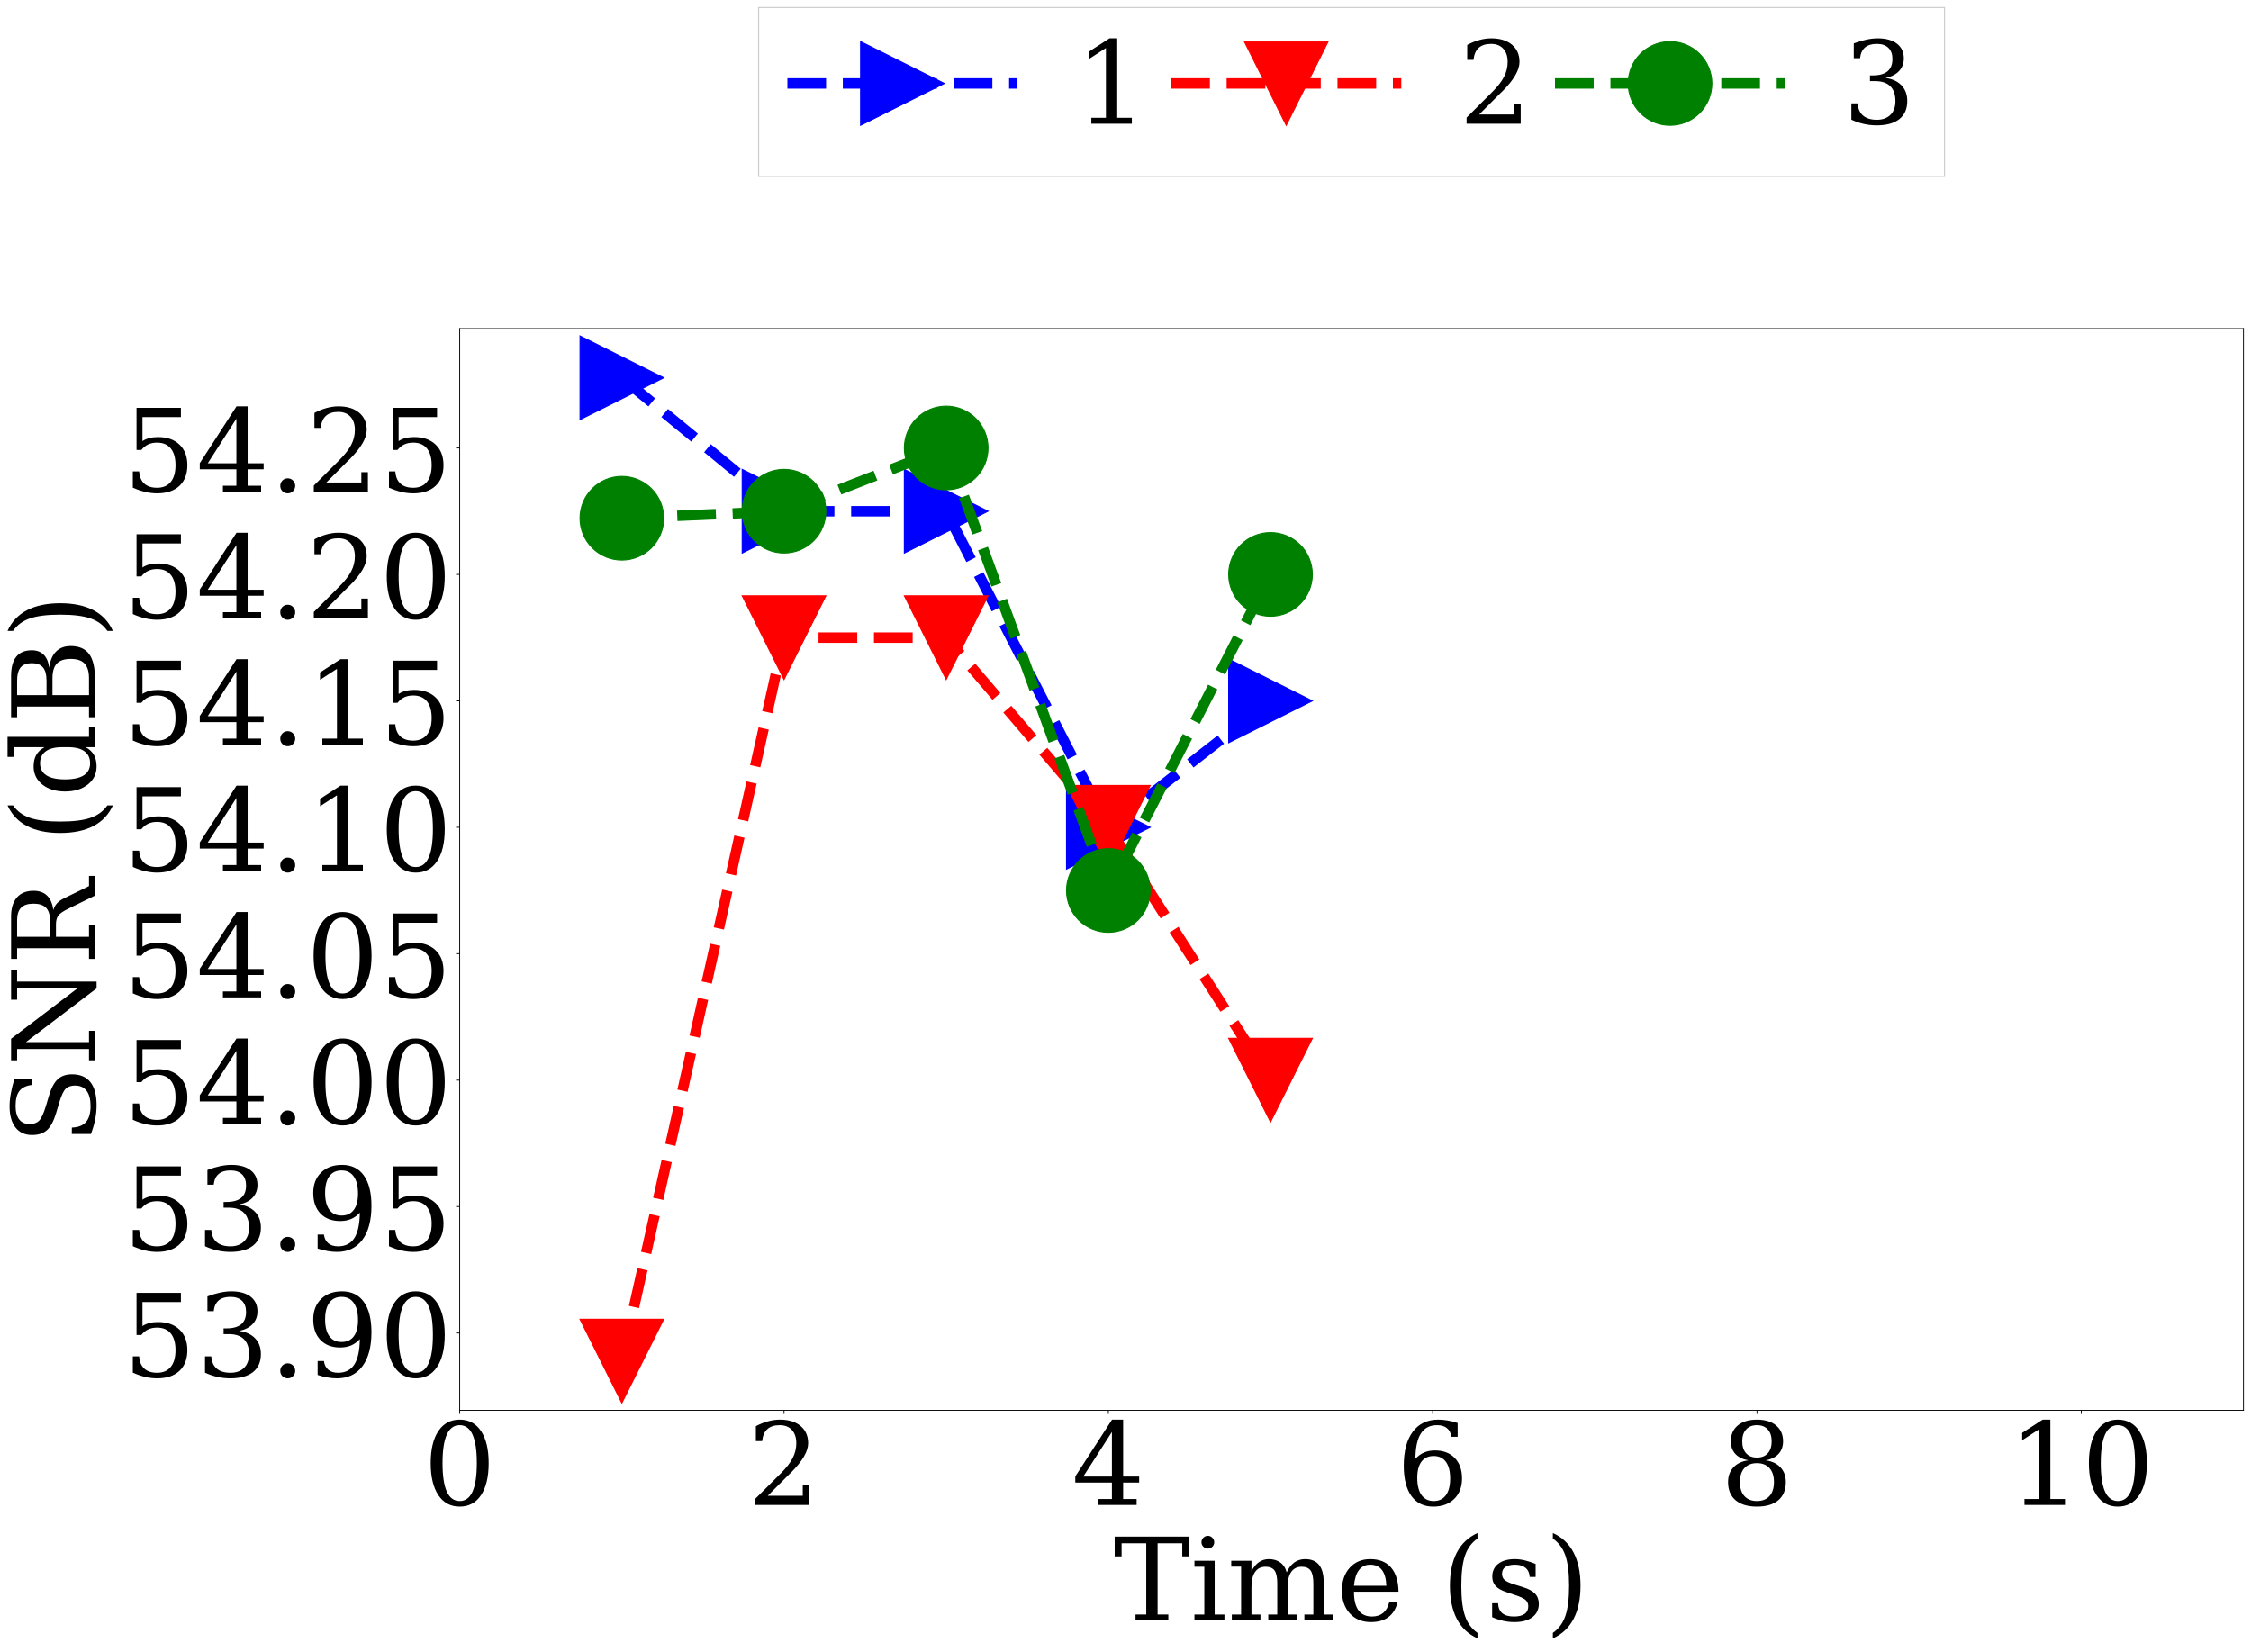
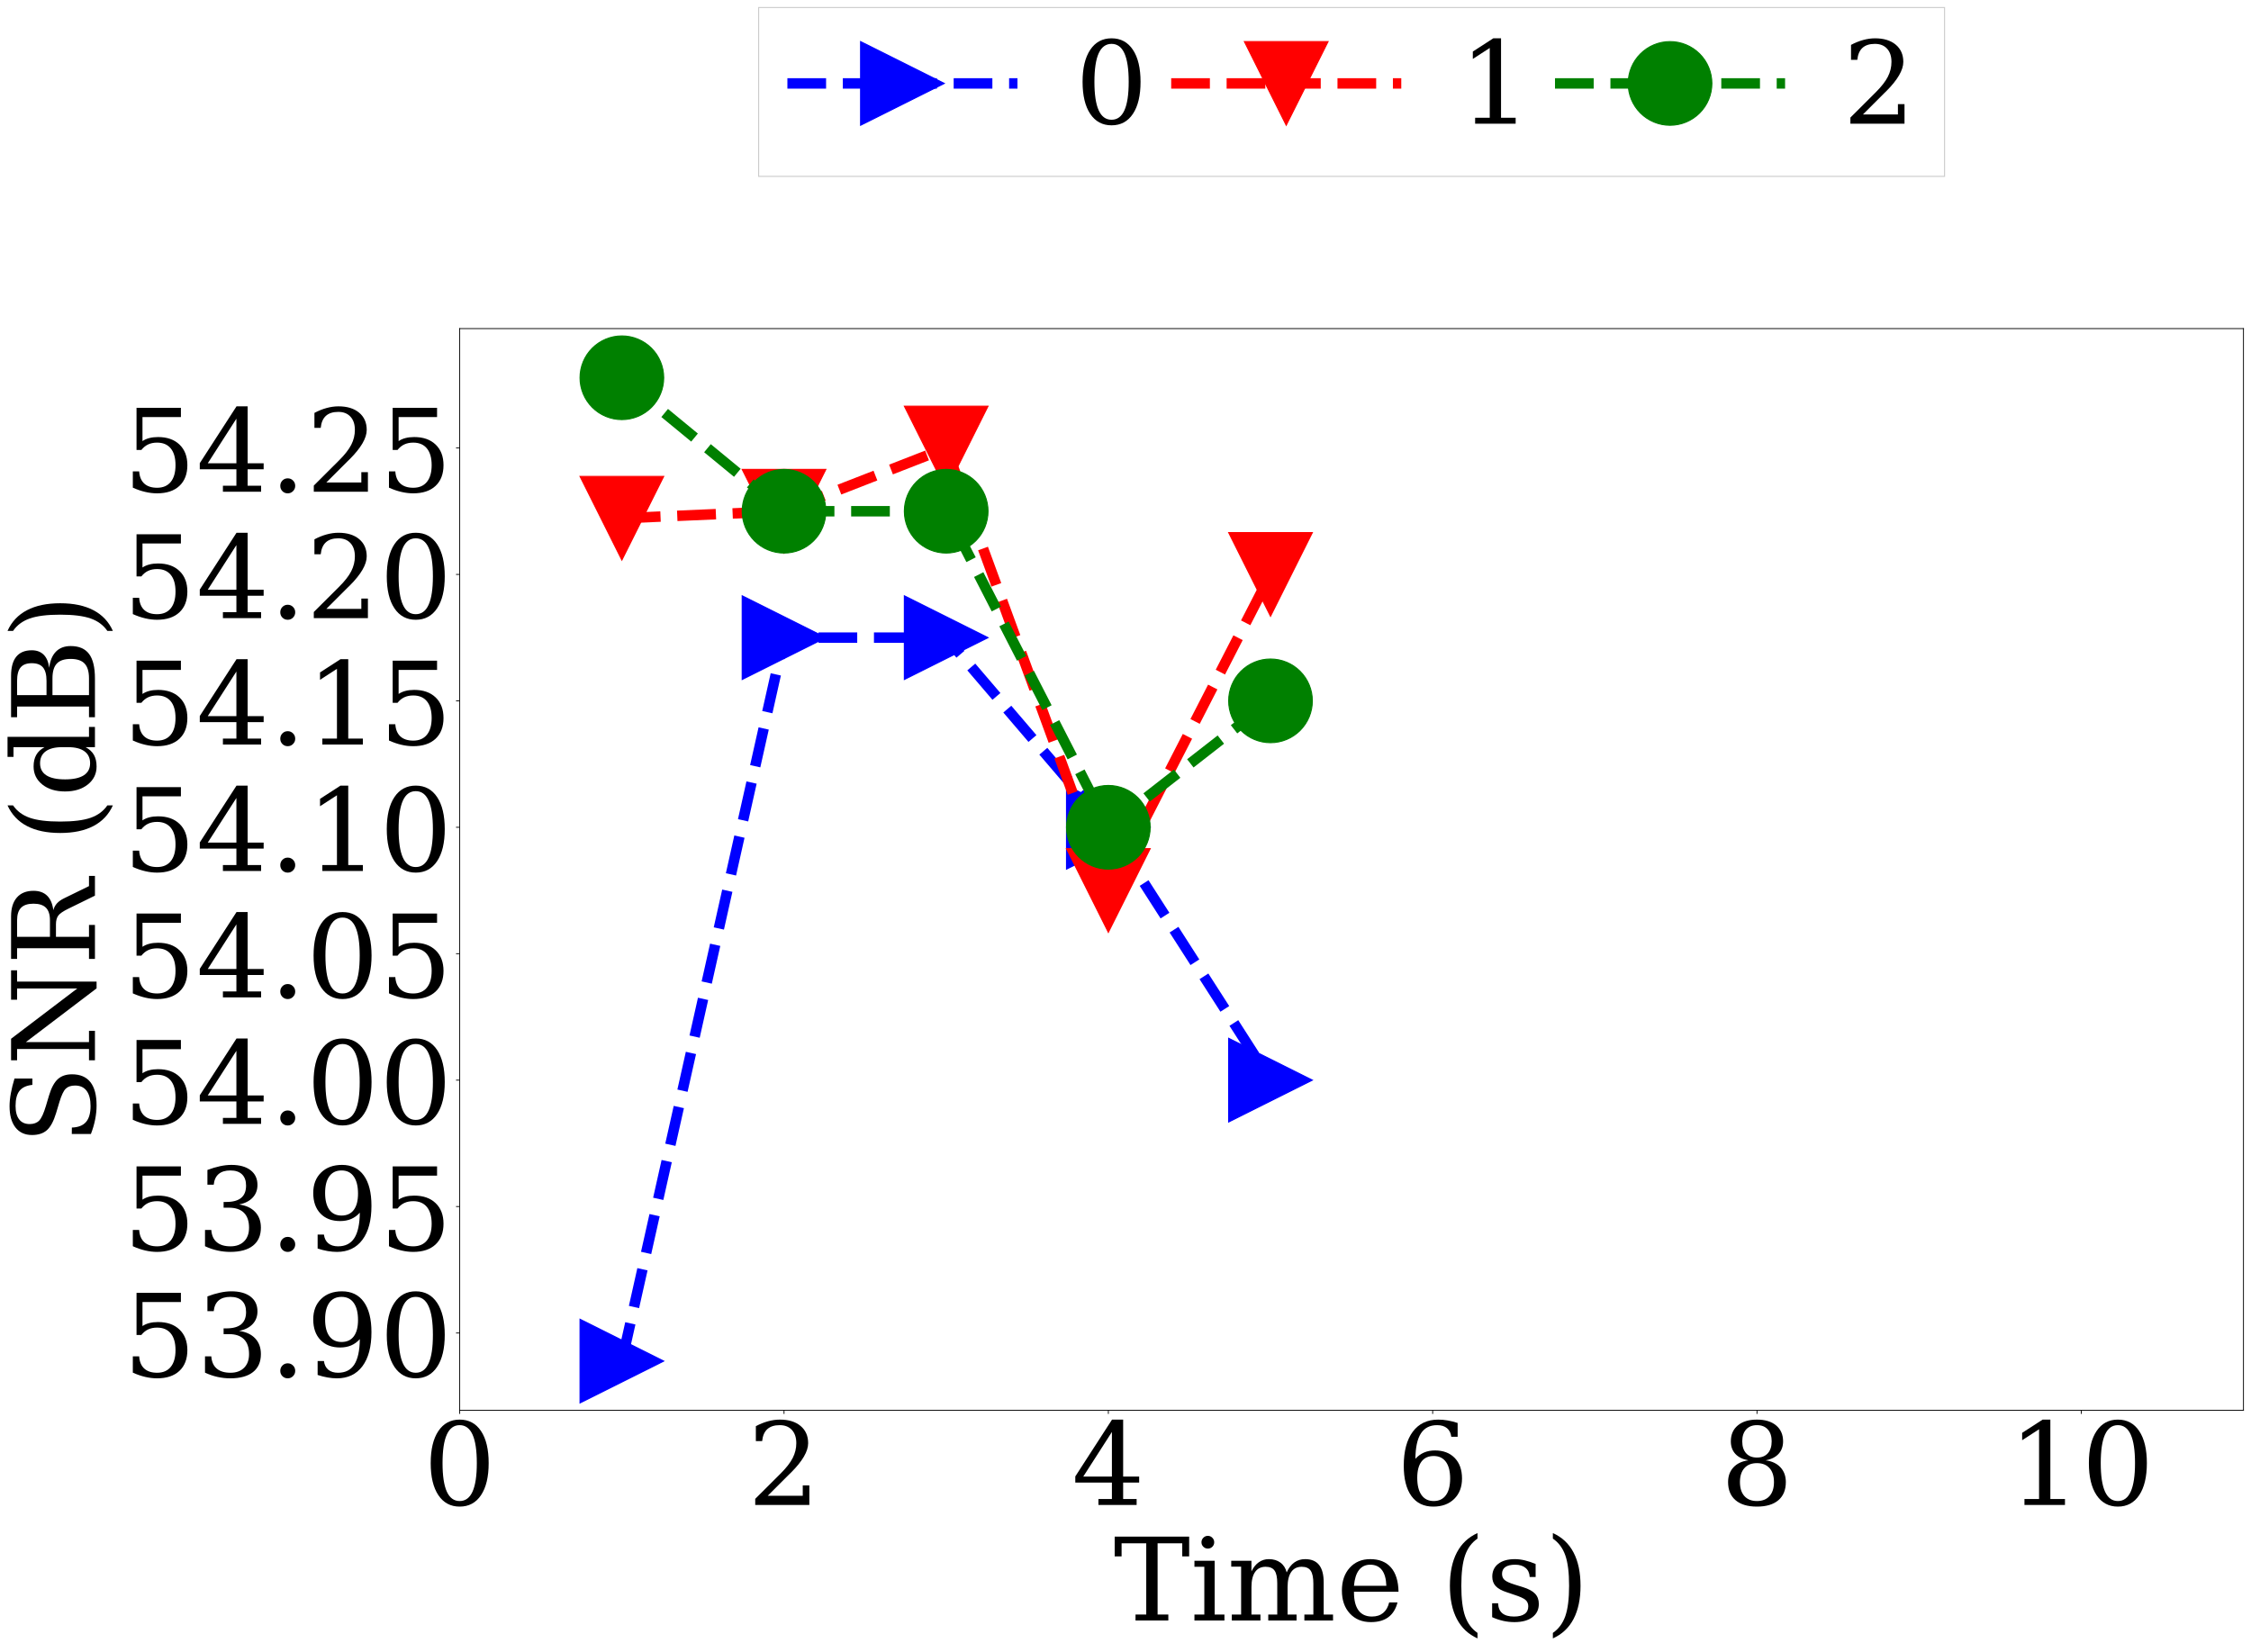
<svg xmlns="http://www.w3.org/2000/svg" xmlns:xlink="http://www.w3.org/1999/xlink" width="2152.384pt" height="1579.779pt" viewBox="0 0 2152.384 1579.779" version="1.1">
  <defs>
    <style type="text/css">*{stroke-linejoin: round; stroke-linecap: butt}</style>
  </defs>
  <g id="figure_1">
    <g id="patch_1">
      <path d="M 0 1579.779  L 2152.384 1579.779  L 2152.384 0  L 0 0  z " style="fill: #ffffff; stroke: #ffffff; stroke-linejoin: miter" />
    </g>
    <g id="axes_1">
      <g id="patch_2">
        <path d="M 439.569 1348.66  L 2145.184 1348.66  L 2145.184 314.245  L 439.569 314.245  z " style="fill: #ffffff" />
      </g>
      <g id="matplotlib.axis_1">
        <g id="xtick_1">
          <g id="line2d_1">
            <defs>
-               <path id="me0537a1b43" d="M 0 0  L 0 3.5  " style="stroke: #000000; stroke-width: 0.8" />
+               <path id="mfe774a19c9" d="M 0 0  L 0 3.5  " style="stroke: #000000; stroke-width: 0.8" />
            </defs>
            <g>
-               <use xlink:href="#me0537a1b43" x="439.569" y="1348.66" style="stroke: #000000; stroke-width: 0.8" />
+               <use xlink:href="#mfe774a19c9" x="439.569" y="1348.66" style="stroke: #000000; stroke-width: 0.8" />
            </g>
          </g>
          <g id="text_1">
            <g transform="translate(404.575 1439.243) scale(1.1 -1.1)">
              <defs>
                <path id="DejaVuSerif-30" d="M 2034 219  Q 2513 219 2750 744  Q 2988 1269 2988 2328  Q 2988 3391 2750 3916  Q 2513 4441 2034 4441  Q 1556 4441 1318 3916  Q 1081 3391 1081 2328  Q 1081 1269 1318 744  Q 1556 219 2034 219  z M 2034 -91  Q 1275 -91 848 546  Q 422 1184 422 2328  Q 422 3475 848 4112  Q 1275 4750 2034 4750  Q 2797 4750 3222 4112  Q 3647 3475 3647 2328  Q 3647 1184 3222 546  Q 2797 -91 2034 -91  z " transform="scale(0.015625)" />
              </defs>
              <use xlink:href="#DejaVuSerif-30" />
            </g>
          </g>
        </g>
        <g id="xtick_2">
          <g id="line2d_2">
            <g>
-               <use xlink:href="#me0537a1b43" x="749.681" y="1348.66" style="stroke: #000000; stroke-width: 0.8" />
+               <use xlink:href="#mfe774a19c9" x="749.681" y="1348.66" style="stroke: #000000; stroke-width: 0.8" />
            </g>
          </g>
          <g id="text_2">
            <g transform="translate(714.6868 1439.243) scale(1.1 -1.1)">
              <defs>
                <path id="DejaVuSerif-32" d="M 819 3553  L 469 3553  L 469 4384  Q 803 4563 1142 4656  Q 1481 4750 1806 4750  Q 2534 4750 2956 4397  Q 3378 4044 3378 3438  Q 3378 2753 2422 1800  Q 2347 1728 2309 1691  L 1131 513  L 3078 513  L 3078 1088  L 3444 1088  L 3444 0  L 434 0  L 434 341  L 1850 1753  Q 2319 2222 2519 2614  Q 2719 3006 2719 3438  Q 2719 3909 2473 4175  Q 2228 4441 1797 4441  Q 1350 4441 1106 4219  Q 863 3997 819 3553  z " transform="scale(0.015625)" />
              </defs>
              <use xlink:href="#DejaVuSerif-32" />
            </g>
          </g>
        </g>
        <g id="xtick_3">
          <g id="line2d_3">
            <g>
-               <use xlink:href="#me0537a1b43" x="1059.792" y="1348.66" style="stroke: #000000; stroke-width: 0.8" />
+               <use xlink:href="#mfe774a19c9" x="1059.792" y="1348.66" style="stroke: #000000; stroke-width: 0.8" />
            </g>
          </g>
          <g id="text_3">
            <g transform="translate(1024.799 1439.243) scale(1.1 -1.1)">
              <defs>
                <path id="DejaVuSerif-34" d="M 2234 1581  L 2234 4063  L 641 1581  L 2234 1581  z M 3609 0  L 1484 0  L 1484 331  L 2234 331  L 2234 1247  L 197 1247  L 197 1588  L 2241 4750  L 2859 4750  L 2859 1581  L 3750 1581  L 3750 1247  L 2859 1247  L 2859 331  L 3609 331  L 3609 0  z " transform="scale(0.015625)" />
              </defs>
              <use xlink:href="#DejaVuSerif-34" />
            </g>
          </g>
        </g>
        <g id="xtick_4">
          <g id="line2d_4">
            <g>
-               <use xlink:href="#me0537a1b43" x="1369.904" y="1348.66" style="stroke: #000000; stroke-width: 0.8" />
+               <use xlink:href="#mfe774a19c9" x="1369.904" y="1348.66" style="stroke: #000000; stroke-width: 0.8" />
            </g>
          </g>
          <g id="text_4">
            <g transform="translate(1334.91 1439.243) scale(1.1 -1.1)">
              <defs>
                <path id="DejaVuSerif-36" d="M 2094 219  Q 2534 219 2771 542  Q 3009 866 3009 1472  Q 3009 2078 2771 2401  Q 2534 2725 2094 2725  Q 1647 2725 1412 2412  Q 1178 2100 1178 1509  Q 1178 888 1415 553  Q 1653 219 2094 219  z M 1075 2569  Q 1288 2803 1556 2918  Q 1825 3034 2163 3034  Q 2859 3034 3264 2615  Q 3669 2197 3669 1472  Q 3669 763 3233 336  Q 2797 -91 2069 -91  Q 1278 -91 853 498  Q 428 1088 428 2181  Q 428 3406 931 4078  Q 1434 4750 2350 4750  Q 2597 4750 2869 4703  Q 3141 4656 3425 4563  L 3425 3794  L 3072 3794  Q 3034 4109 2831 4275  Q 2628 4441 2284 4441  Q 1678 4441 1381 3981  Q 1084 3522 1075 2569  z " transform="scale(0.015625)" />
              </defs>
              <use xlink:href="#DejaVuSerif-36" />
            </g>
          </g>
        </g>
        <g id="xtick_5">
          <g id="line2d_5">
            <g>
-               <use xlink:href="#me0537a1b43" x="1680.016" y="1348.66" style="stroke: #000000; stroke-width: 0.8" />
+               <use xlink:href="#mfe774a19c9" x="1680.016" y="1348.66" style="stroke: #000000; stroke-width: 0.8" />
            </g>
          </g>
          <g id="text_5">
            <g transform="translate(1645.022 1439.243) scale(1.1 -1.1)">
              <defs>
                <path id="DejaVuSerif-38" d="M 2981 1275  Q 2981 1775 2732 2051  Q 2484 2328 2034 2328  Q 1584 2328 1336 2051  Q 1088 1775 1088 1275  Q 1088 772 1336 495  Q 1584 219 2034 219  Q 2484 219 2732 495  Q 2981 772 2981 1275  z M 2853 3541  Q 2853 3966 2637 4203  Q 2422 4441 2034 4441  Q 1650 4441 1433 4203  Q 1216 3966 1216 3541  Q 1216 3113 1433 2875  Q 1650 2638 2034 2638  Q 2422 2638 2637 2875  Q 2853 3113 2853 3541  z M 2516 2484  Q 3047 2413 3344 2092  Q 3641 1772 3641 1275  Q 3641 619 3225 264  Q 2809 -91 2034 -91  Q 1263 -91 845 264  Q 428 619 428 1275  Q 428 1772 725 2092  Q 1022 2413 1556 2484  Q 1084 2569 832 2842  Q 581 3116 581 3541  Q 581 4103 968 4426  Q 1356 4750 2034 4750  Q 2713 4750 3100 4426  Q 3488 4103 3488 3541  Q 3488 3116 3236 2842  Q 2984 2569 2516 2484  z " transform="scale(0.015625)" />
              </defs>
              <use xlink:href="#DejaVuSerif-38" />
            </g>
          </g>
        </g>
        <g id="xtick_6">
          <g id="line2d_6">
            <g>
-               <use xlink:href="#me0537a1b43" x="1990.128" y="1348.66" style="stroke: #000000; stroke-width: 0.8" />
+               <use xlink:href="#mfe774a19c9" x="1990.128" y="1348.66" style="stroke: #000000; stroke-width: 0.8" />
            </g>
          </g>
          <g id="text_6">
            <g transform="translate(1920.14 1439.243) scale(1.1 -1.1)">
              <defs>
                <path id="DejaVuSerif-31" d="M 909 0  L 909 331  L 1722 331  L 1722 4213  L 781 3603  L 781 4013  L 1919 4750  L 2350 4750  L 2350 331  L 3163 331  L 3163 0  L 909 0  z " transform="scale(0.015625)" />
              </defs>
              <use xlink:href="#DejaVuSerif-31" />
              <use xlink:href="#DejaVuSerif-30" x="63.623" />
            </g>
          </g>
        </g>
        <g id="text_7">
          <g transform="translate(1064.771 1549.703) scale(1.1 -1.1)">
            <defs>
              <path id="DejaVuSerif-54" d="M 1222 0  L 1222 331  L 1819 331  L 1819 4294  L 447 4294  L 447 3566  L 63 3566  L 63 4666  L 4206 4666  L 4206 3566  L 3822 3566  L 3822 4294  L 2450 4294  L 2450 331  L 3047 331  L 3047 0  L 1222 0  z " transform="scale(0.015625)" />
              <path id="DejaVuSerif-69" d="M 622 4353  Q 622 4497 726 4603  Q 831 4709 978 4709  Q 1122 4709 1226 4603  Q 1331 4497 1331 4353  Q 1331 4206 1228 4103  Q 1125 4000 978 4000  Q 831 4000 726 4103  Q 622 4206 622 4353  z M 1356 331  L 1900 331  L 1900 0  L 231 0  L 231 331  L 781 331  L 781 2988  L 231 2988  L 231 3322  L 1356 3322  L 1356 331  z " transform="scale(0.015625)" />
              <path id="DejaVuSerif-6d" d="M 3316 2675  Q 3481 3041 3739 3227  Q 3997 3413 4341 3413  Q 4863 3413 5119 3089  Q 5375 2766 5375 2113  L 5375 331  L 5894 331  L 5894 0  L 4300 0  L 4300 331  L 4800 331  L 4800 2047  Q 4800 2556 4650 2772  Q 4500 2988 4153 2988  Q 3769 2988 3567 2697  Q 3366 2406 3366 1850  L 3366 331  L 3866 331  L 3866 0  L 2291 0  L 2291 331  L 2791 331  L 2791 2069  Q 2791 2566 2641 2777  Q 2491 2988 2144 2988  Q 1759 2988 1557 2697  Q 1356 2406 1356 1850  L 1356 331  L 1856 331  L 1856 0  L 263 0  L 263 331  L 781 331  L 781 2994  L 231 2994  L 231 3322  L 1356 3322  L 1356 2731  Q 1516 3063 1762 3238  Q 2009 3413 2322 3413  Q 2709 3413 2968 3220  Q 3228 3028 3316 2675  z " transform="scale(0.015625)" />
              <path id="DejaVuSerif-65" d="M 3469 1600  L 991 1600  L 991 1575  Q 991 903 1244 561  Q 1497 219 1991 219  Q 2369 219 2611 417  Q 2853 616 2950 1006  L 3413 1006  Q 3275 459 2904 184  Q 2534 -91 1931 -91  Q 1203 -91 761 389  Q 319 869 319 1663  Q 319 2450 753 2931  Q 1188 3413 1894 3413  Q 2647 3413 3050 2948  Q 3453 2484 3469 1600  z M 2791 1931  Q 2772 2513 2545 2808  Q 2319 3103 1894 3103  Q 1497 3103 1269 2806  Q 1041 2509 991 1931  L 2791 1931  z " transform="scale(0.015625)" />
              <path id="DejaVuSerif-20" transform="scale(0.015625)" />
              <path id="DejaVuSerif-28" d="M 2041 -997  Q 1281 -656 893 83  Q 506 822 506 1931  Q 506 3044 893 3783  Q 1281 4522 2041 4863  L 2041 4556  Q 1559 4225 1350 3623  Q 1141 3022 1141 1931  Q 1141 844 1350 242  Q 1559 -359 2041 -691  L 2041 -997  z " transform="scale(0.015625)" />
              <path id="DejaVuSerif-73" d="M 359 184  L 359 959  L 691 959  Q 703 588 923 403  Q 1144 219 1575 219  Q 1963 219 2166 364  Q 2369 509 2369 788  Q 2369 1006 2220 1140  Q 2072 1275 1594 1428  L 1178 1569  Q 750 1706 558 1912  Q 366 2119 366 2438  Q 366 2894 700 3153  Q 1034 3413 1625 3413  Q 1888 3413 2178 3344  Q 2469 3275 2778 3144  L 2778 2419  L 2447 2419  Q 2434 2741 2221 2922  Q 2009 3103 1644 3103  Q 1281 3103 1095 2975  Q 909 2847 909 2591  Q 909 2381 1050 2254  Q 1191 2128 1613 1997  L 2069 1856  Q 2541 1709 2748 1489  Q 2956 1269 2956 922  Q 2956 450 2595 179  Q 2234 -91 1600 -91  Q 1278 -91 972 -22  Q 666 47 359 184  z " transform="scale(0.015625)" />
              <path id="DejaVuSerif-29" d="M 453 -997  L 453 -691  Q 934 -359 1145 242  Q 1356 844 1356 1931  Q 1356 3022 1145 3623  Q 934 4225 453 4556  L 453 4863  Q 1216 4522 1603 3783  Q 1991 3044 1991 1931  Q 1991 822 1603 83  Q 1216 -656 453 -997  z " transform="scale(0.015625)" />
            </defs>
            <use xlink:href="#DejaVuSerif-54" />
            <use xlink:href="#DejaVuSerif-69" x="66.699" />
            <use xlink:href="#DejaVuSerif-6d" x="98.682" />
            <use xlink:href="#DejaVuSerif-65" x="193.506" />
            <use xlink:href="#DejaVuSerif-20" x="252.686" />
            <use xlink:href="#DejaVuSerif-28" x="284.473" />
            <use xlink:href="#DejaVuSerif-73" x="323.486" />
            <use xlink:href="#DejaVuSerif-29" x="374.805" />
          </g>
        </g>
      </g>
      <g id="matplotlib.axis_2">
        <g id="ytick_1">
          <g id="line2d_7">
            <defs>
-               <path id="m10ee3371df" d="M 0 0  L -3.5 0  " style="stroke: #000000; stroke-width: 0.8" />
+               <path id="mab5b07b7b0" d="M 0 0  L -3.5 0  " style="stroke: #000000; stroke-width: 0.8" />
            </defs>
            <g>
-               <use xlink:href="#m10ee3371df" x="439.569" y="1274.774" style="stroke: #000000; stroke-width: 0.8" />
+               <use xlink:href="#mab5b07b7b0" x="439.569" y="1274.774" style="stroke: #000000; stroke-width: 0.8" />
            </g>
          </g>
          <g id="text_8">
            <g transform="translate(117.6594 1316.565) scale(1.1 -1.1)">
              <defs>
                <path id="DejaVuSerif-35" d="M 3219 4666  L 3219 4153  L 1081 4153  L 1081 2816  Q 1244 2928 1461 2984  Q 1678 3041 1947 3041  Q 2703 3041 3140 2622  Q 3578 2203 3578 1478  Q 3578 738 3136 323  Q 2694 -91 1894 -91  Q 1572 -91 1234 -12  Q 897 66 544 225  L 544 1131  L 897 1131  Q 925 688 1179 453  Q 1434 219 1894 219  Q 2388 219 2653 544  Q 2919 869 2919 1478  Q 2919 2084 2655 2407  Q 2391 2731 1894 2731  Q 1613 2731 1398 2631  Q 1184 2531 1019 2322  L 750 2322  L 750 4666  L 3219 4666  z " transform="scale(0.015625)" />
                <path id="DejaVuSerif-33" d="M 622 4469  Q 988 4606 1323 4678  Q 1659 4750 1953 4750  Q 2638 4750 3022 4454  Q 3406 4159 3406 3634  Q 3406 3213 3140 2930  Q 2875 2647 2388 2547  Q 2963 2466 3280 2130  Q 3597 1794 3597 1259  Q 3597 606 3158 257  Q 2719 -91 1894 -91  Q 1528 -91 1179 -12  Q 831 66 488 225  L 488 1131  L 838 1131  Q 869 681 1141 450  Q 1413 219 1906 219  Q 2384 219 2661 495  Q 2938 772 2938 1253  Q 2938 1803 2653 2086  Q 2369 2369 1819 2369  L 1522 2369  L 1522 2688  L 1678 2688  Q 2225 2688 2498 2914  Q 2772 3141 2772 3597  Q 2772 4006 2547 4223  Q 2322 4441 1900 4441  Q 1478 4441 1245 4241  Q 1013 4041 972 3647  L 622 3647  L 622 4469  z " transform="scale(0.015625)" />
                <path id="DejaVuSerif-2e" d="M 603 325  Q 603 500 722 622  Q 841 744 1019 744  Q 1191 744 1312 622  Q 1434 500 1434 325  Q 1434 153 1312 31  Q 1191 -91 1019 -91  Q 841 -91 722 29  Q 603 150 603 325  z " transform="scale(0.015625)" />
                <path id="DejaVuSerif-39" d="M 2994 2091  Q 2784 1856 2512 1740  Q 2241 1625 1900 1625  Q 1206 1625 804 2044  Q 403 2463 403 3188  Q 403 3897 839 4323  Q 1275 4750 2003 4750  Q 2794 4750 3217 4161  Q 3641 3572 3641 2478  Q 3641 1253 3137 581  Q 2634 -91 1722 -91  Q 1475 -91 1203 -44  Q 931 3 647 97  L 647 872  L 997 872  Q 1038 556 1241 387  Q 1444 219 1784 219  Q 2391 219 2687 676  Q 2984 1134 2994 2091  z M 1978 4441  Q 1534 4441 1298 4117  Q 1063 3794 1063 3188  Q 1063 2581 1298 2256  Q 1534 1931 1978 1931  Q 2422 1931 2658 2245  Q 2894 2559 2894 3150  Q 2894 3772 2656 4106  Q 2419 4441 1978 4441  z " transform="scale(0.015625)" />
              </defs>
              <use xlink:href="#DejaVuSerif-35" />
              <use xlink:href="#DejaVuSerif-33" x="63.623" />
              <use xlink:href="#DejaVuSerif-2e" x="127.246" />
              <use xlink:href="#DejaVuSerif-39" x="159.033" />
              <use xlink:href="#DejaVuSerif-30" x="222.656" />
            </g>
          </g>
        </g>
        <g id="ytick_2">
          <g id="line2d_8">
            <g>
-               <use xlink:href="#m10ee3371df" x="439.569" y="1153.868" style="stroke: #000000; stroke-width: 0.8" />
+               <use xlink:href="#mab5b07b7b0" x="439.569" y="1153.868" style="stroke: #000000; stroke-width: 0.8" />
            </g>
          </g>
          <g id="text_9">
            <g transform="translate(117.6594 1195.659) scale(1.1 -1.1)">
              <use xlink:href="#DejaVuSerif-35" />
              <use xlink:href="#DejaVuSerif-33" x="63.623" />
              <use xlink:href="#DejaVuSerif-2e" x="127.246" />
              <use xlink:href="#DejaVuSerif-39" x="159.033" />
              <use xlink:href="#DejaVuSerif-35" x="222.656" />
            </g>
          </g>
        </g>
        <g id="ytick_3">
          <g id="line2d_9">
            <g>
-               <use xlink:href="#m10ee3371df" x="439.569" y="1032.962" style="stroke: #000000; stroke-width: 0.8" />
+               <use xlink:href="#mab5b07b7b0" x="439.569" y="1032.962" style="stroke: #000000; stroke-width: 0.8" />
            </g>
          </g>
          <g id="text_10">
            <g transform="translate(117.6594 1074.754) scale(1.1 -1.1)">
              <use xlink:href="#DejaVuSerif-35" />
              <use xlink:href="#DejaVuSerif-34" x="63.623" />
              <use xlink:href="#DejaVuSerif-2e" x="127.246" />
              <use xlink:href="#DejaVuSerif-30" x="159.033" />
              <use xlink:href="#DejaVuSerif-30" x="222.656" />
            </g>
          </g>
        </g>
        <g id="ytick_4">
          <g id="line2d_10">
            <g>
-               <use xlink:href="#m10ee3371df" x="439.569" y="912.057" style="stroke: #000000; stroke-width: 0.8" />
+               <use xlink:href="#mab5b07b7b0" x="439.569" y="912.057" style="stroke: #000000; stroke-width: 0.8" />
            </g>
          </g>
          <g id="text_11">
            <g transform="translate(117.6594 953.848) scale(1.1 -1.1)">
              <use xlink:href="#DejaVuSerif-35" />
              <use xlink:href="#DejaVuSerif-34" x="63.623" />
              <use xlink:href="#DejaVuSerif-2e" x="127.246" />
              <use xlink:href="#DejaVuSerif-30" x="159.033" />
              <use xlink:href="#DejaVuSerif-35" x="222.656" />
            </g>
          </g>
        </g>
        <g id="ytick_5">
          <g id="line2d_11">
            <g>
-               <use xlink:href="#m10ee3371df" x="439.569" y="791.151" style="stroke: #000000; stroke-width: 0.8" />
+               <use xlink:href="#mab5b07b7b0" x="439.569" y="791.151" style="stroke: #000000; stroke-width: 0.8" />
            </g>
          </g>
          <g id="text_12">
            <g transform="translate(117.6594 832.9423) scale(1.1 -1.1)">
              <use xlink:href="#DejaVuSerif-35" />
              <use xlink:href="#DejaVuSerif-34" x="63.623" />
              <use xlink:href="#DejaVuSerif-2e" x="127.246" />
              <use xlink:href="#DejaVuSerif-31" x="159.033" />
              <use xlink:href="#DejaVuSerif-30" x="222.656" />
            </g>
          </g>
        </g>
        <g id="ytick_6">
          <g id="line2d_12">
            <g>
-               <use xlink:href="#m10ee3371df" x="439.569" y="670.245" style="stroke: #000000; stroke-width: 0.8" />
+               <use xlink:href="#mab5b07b7b0" x="439.569" y="670.245" style="stroke: #000000; stroke-width: 0.8" />
            </g>
          </g>
          <g id="text_13">
            <g transform="translate(117.6594 712.0367) scale(1.1 -1.1)">
              <use xlink:href="#DejaVuSerif-35" />
              <use xlink:href="#DejaVuSerif-34" x="63.623" />
              <use xlink:href="#DejaVuSerif-2e" x="127.246" />
              <use xlink:href="#DejaVuSerif-31" x="159.033" />
              <use xlink:href="#DejaVuSerif-35" x="222.656" />
            </g>
          </g>
        </g>
        <g id="ytick_7">
          <g id="line2d_13">
            <g>
-               <use xlink:href="#m10ee3371df" x="439.569" y="549.34" style="stroke: #000000; stroke-width: 0.8" />
+               <use xlink:href="#mab5b07b7b0" x="439.569" y="549.34" style="stroke: #000000; stroke-width: 0.8" />
            </g>
          </g>
          <g id="text_14">
            <g transform="translate(117.6594 591.131) scale(1.1 -1.1)">
              <use xlink:href="#DejaVuSerif-35" />
              <use xlink:href="#DejaVuSerif-34" x="63.623" />
              <use xlink:href="#DejaVuSerif-2e" x="127.246" />
              <use xlink:href="#DejaVuSerif-32" x="159.033" />
              <use xlink:href="#DejaVuSerif-30" x="222.656" />
            </g>
          </g>
        </g>
        <g id="ytick_8">
          <g id="line2d_14">
            <g>
-               <use xlink:href="#m10ee3371df" x="439.569" y="428.434" style="stroke: #000000; stroke-width: 0.8" />
+               <use xlink:href="#mab5b07b7b0" x="439.569" y="428.434" style="stroke: #000000; stroke-width: 0.8" />
            </g>
          </g>
          <g id="text_15">
            <g transform="translate(117.6594 470.2254) scale(1.1 -1.1)">
              <use xlink:href="#DejaVuSerif-35" />
              <use xlink:href="#DejaVuSerif-34" x="63.623" />
              <use xlink:href="#DejaVuSerif-2e" x="127.246" />
              <use xlink:href="#DejaVuSerif-32" x="159.033" />
              <use xlink:href="#DejaVuSerif-35" x="222.656" />
            </g>
          </g>
        </g>
        <g id="text_16">
          <g transform="translate(90.78281 1094.688) rotate(-90) scale(1.1 -1.1)">
            <defs>
              <path id="DejaVuSerif-53" d="M 594 225  L 594 1288  L 953 1284  Q 969 753 1261 498  Q 1553 244 2150 244  Q 2706 244 2998 464  Q 3291 684 3291 1106  Q 3291 1444 3114 1625  Q 2938 1806 2369 1978  L 1753 2163  Q 1084 2366 811 2669  Q 538 2972 538 3500  Q 538 4094 959 4422  Q 1381 4750 2144 4750  Q 2469 4750 2856 4679  Q 3244 4609 3681 4475  L 3681 3481  L 3328 3481  Q 3275 3975 2998 4195  Q 2722 4416 2156 4416  Q 1663 4416 1405 4214  Q 1147 4013 1147 3628  Q 1147 3294 1340 3103  Q 1534 2913 2163 2725  L 2741 2553  Q 3375 2363 3645 2067  Q 3916 1772 3916 1275  Q 3916 597 3481 253  Q 3047 -91 2188 -91  Q 1803 -91 1404 -12  Q 1006 66 594 225  z " transform="scale(0.015625)" />
              <path id="DejaVuSerif-4e" d="M 313 0  L 313 331  L 941 331  L 941 4331  L 313 4331  L 313 4666  L 1509 4666  L 4306 984  L 4306 4331  L 3681 4331  L 3681 4666  L 5319 4666  L 5319 4331  L 4691 4331  L 4691 -91  L 4313 -91  L 1325 3841  L 1325 331  L 1953 331  L 1953 0  L 313 0  z " transform="scale(0.015625)" />
              <path id="DejaVuSerif-52" d="M 3066 2316  Q 3284 2256 3442 2114  Q 3600 1972 3725 1716  L 4403 331  L 4972 331  L 4972 0  L 3872 0  L 3144 1484  Q 2934 1916 2759 2042  Q 2584 2169 2278 2169  L 1581 2169  L 1581 331  L 2241 331  L 2241 0  L 353 0  L 353 331  L 947 331  L 947 4331  L 353 4331  L 353 4666  L 2719 4666  Q 3400 4666 3770 4341  Q 4141 4016 4141 3419  Q 4141 2938 3870 2661  Q 3600 2384 3066 2316  z M 1581 2503  L 2503 2503  Q 2975 2503 3200 2726  Q 3425 2950 3425 3419  Q 3425 3888 3200 4109  Q 2975 4331 2503 4331  L 1581 4331  L 1581 2503  z " transform="scale(0.015625)" />
              <path id="DejaVuSerif-64" d="M 3359 331  L 3909 331  L 3909 0  L 2784 0  L 2784 519  Q 2616 206 2355 57  Q 2094 -91 1709 -91  Q 1097 -91 708 395  Q 319 881 319 1663  Q 319 2444 706 2928  Q 1094 3413 1709 3413  Q 2094 3413 2355 3264  Q 2616 3116 2784 2803  L 2784 4531  L 2241 4531  L 2241 4863  L 3359 4863  L 3359 331  z M 2784 1497  L 2784 1825  Q 2784 2422 2554 2737  Q 2325 3053 1888 3053  Q 1444 3053 1217 2703  Q 991 2353 991 1663  Q 991 975 1217 622  Q 1444 269 1888 269  Q 2325 269 2554 583  Q 2784 897 2784 1497  z " transform="scale(0.015625)" />
              <path id="DejaVuSerif-42" d="M 1581 331  L 2516 331  Q 3078 331 3337 575  Q 3597 819 3597 1350  Q 3597 1878 3339 2120  Q 3081 2363 2516 2363  L 1581 2363  L 1581 331  z M 1581 2694  L 2375 2694  Q 2888 2694 3123 2891  Q 3359 3088 3359 3513  Q 3359 3941 3123 4136  Q 2888 4331 2375 4331  L 1581 4331  L 1581 2694  z M 353 0  L 353 331  L 947 331  L 947 4331  L 353 4331  L 353 4666  L 2656 4666  Q 3363 4666 3720 4377  Q 4078 4088 4078 3513  Q 4078 3097 3829 2850  Q 3581 2603 3103 2547  Q 3697 2472 4005 2167  Q 4313 1863 4313 1350  Q 4313 656 3875 328  Q 3438 0 2509 0  L 353 0  z " transform="scale(0.015625)" />
            </defs>
            <use xlink:href="#DejaVuSerif-53" />
            <use xlink:href="#DejaVuSerif-4e" x="68.506" />
            <use xlink:href="#DejaVuSerif-52" x="156.006" />
            <use xlink:href="#DejaVuSerif-20" x="231.299" />
            <use xlink:href="#DejaVuSerif-28" x="263.086" />
            <use xlink:href="#DejaVuSerif-64" x="302.1" />
            <use xlink:href="#DejaVuSerif-42" x="366.113" />
            <use xlink:href="#DejaVuSerif-29" x="439.6" />
          </g>
        </g>
      </g>
      <g id="line2d_15">
-         <path d="M 594.625 361.264  L 749.681 488.887  L 904.736 488.887  L 1059.792 791.151  L 1214.848 670.245  " clip-path="url(#pf43433085a)" style="fill: none; stroke-dasharray: 37,16; stroke-dashoffset: 0; stroke: #0000ff; stroke-width: 10" />
+         <path d="M 594.625 1301.641  L 749.681 609.792  L 904.736 609.792  L 1059.792 791.151  L 1214.848 1032.962  " clip-path="url(#pc9e7bbbadd)" style="fill: none; stroke-dasharray: 37,16; stroke-dashoffset: 0; stroke: #0000ff; stroke-width: 10" />
        <defs>
-           <path id="mbe40daa1b0" d="M 40 0  L -40 -40  L -40 40  z " style="stroke: #0000ff; stroke-linejoin: miter" />
+           <path id="m3472e77ca5" d="M 40 0  L -40 -40  L -40 40  z " style="stroke: #0000ff; stroke-linejoin: miter" />
        </defs>
-         <g clip-path="url(#pf43433085a)">
-           <use xlink:href="#mbe40daa1b0" x="594.625" y="361.264" style="fill: #0000ff; stroke: #0000ff; stroke-linejoin: miter" />
-           <use xlink:href="#mbe40daa1b0" x="749.681" y="488.887" style="fill: #0000ff; stroke: #0000ff; stroke-linejoin: miter" />
-           <use xlink:href="#mbe40daa1b0" x="904.736" y="488.887" style="fill: #0000ff; stroke: #0000ff; stroke-linejoin: miter" />
-           <use xlink:href="#mbe40daa1b0" x="1059.792" y="791.151" style="fill: #0000ff; stroke: #0000ff; stroke-linejoin: miter" />
-           <use xlink:href="#mbe40daa1b0" x="1214.848" y="670.245" style="fill: #0000ff; stroke: #0000ff; stroke-linejoin: miter" />
+         <g clip-path="url(#pc9e7bbbadd)">
+           <use xlink:href="#m3472e77ca5" x="594.625" y="1301.641" style="fill: #0000ff; stroke: #0000ff; stroke-linejoin: miter" />
+           <use xlink:href="#m3472e77ca5" x="749.681" y="609.792" style="fill: #0000ff; stroke: #0000ff; stroke-linejoin: miter" />
+           <use xlink:href="#m3472e77ca5" x="904.736" y="609.792" style="fill: #0000ff; stroke: #0000ff; stroke-linejoin: miter" />
+           <use xlink:href="#m3472e77ca5" x="1059.792" y="791.151" style="fill: #0000ff; stroke: #0000ff; stroke-linejoin: miter" />
+           <use xlink:href="#m3472e77ca5" x="1214.848" y="1032.962" style="fill: #0000ff; stroke: #0000ff; stroke-linejoin: miter" />
        </g>
      </g>
      <g id="line2d_16">
-         <path d="M 594.625 1301.641  L 749.681 609.792  L 904.736 609.792  L 1059.792 791.151  L 1214.848 1032.962  " clip-path="url(#pf43433085a)" style="fill: none; stroke-dasharray: 37,16; stroke-dashoffset: 0; stroke: #ff0000; stroke-width: 10" />
+         <path d="M 594.625 495.604  L 749.681 488.887  L 904.736 428.434  L 1059.792 851.604  L 1214.848 549.34  " clip-path="url(#pc9e7bbbadd)" style="fill: none; stroke-dasharray: 37,16; stroke-dashoffset: 0; stroke: #ff0000; stroke-width: 10" />
        <defs>
-           <path id="mbbbac830bf" d="M -0 40  L 40 -40  L -40 -40  z " style="stroke: #ff0000; stroke-linejoin: miter" />
+           <path id="m7bccac02ae" d="M -0 40  L 40 -40  L -40 -40  z " style="stroke: #ff0000; stroke-linejoin: miter" />
        </defs>
-         <g clip-path="url(#pf43433085a)">
-           <use xlink:href="#mbbbac830bf" x="594.625" y="1301.641" style="fill: #ff0000; stroke: #ff0000; stroke-linejoin: miter" />
-           <use xlink:href="#mbbbac830bf" x="749.681" y="609.792" style="fill: #ff0000; stroke: #ff0000; stroke-linejoin: miter" />
-           <use xlink:href="#mbbbac830bf" x="904.736" y="609.792" style="fill: #ff0000; stroke: #ff0000; stroke-linejoin: miter" />
-           <use xlink:href="#mbbbac830bf" x="1059.792" y="791.151" style="fill: #ff0000; stroke: #ff0000; stroke-linejoin: miter" />
-           <use xlink:href="#mbbbac830bf" x="1214.848" y="1032.962" style="fill: #ff0000; stroke: #ff0000; stroke-linejoin: miter" />
+         <g clip-path="url(#pc9e7bbbadd)">
+           <use xlink:href="#m7bccac02ae" x="594.625" y="495.604" style="fill: #ff0000; stroke: #ff0000; stroke-linejoin: miter" />
+           <use xlink:href="#m7bccac02ae" x="749.681" y="488.887" style="fill: #ff0000; stroke: #ff0000; stroke-linejoin: miter" />
+           <use xlink:href="#m7bccac02ae" x="904.736" y="428.434" style="fill: #ff0000; stroke: #ff0000; stroke-linejoin: miter" />
+           <use xlink:href="#m7bccac02ae" x="1059.792" y="851.604" style="fill: #ff0000; stroke: #ff0000; stroke-linejoin: miter" />
+           <use xlink:href="#m7bccac02ae" x="1214.848" y="549.34" style="fill: #ff0000; stroke: #ff0000; stroke-linejoin: miter" />
        </g>
      </g>
      <g id="line2d_17">
-         <path d="M 594.625 495.604  L 749.681 488.887  L 904.736 428.434  L 1059.792 851.604  L 1214.848 549.34  " clip-path="url(#pf43433085a)" style="fill: none; stroke-dasharray: 37,16; stroke-dashoffset: 0; stroke: #008000; stroke-width: 10" />
+         <path d="M 594.625 361.264  L 749.681 488.887  L 904.736 488.887  L 1059.792 791.151  L 1214.848 670.245  " clip-path="url(#pc9e7bbbadd)" style="fill: none; stroke-dasharray: 37,16; stroke-dashoffset: 0; stroke: #008000; stroke-width: 10" />
        <defs>
-           <path id="m682d17c593" d="M 0 40  C 10.608 40 20.783 35.785 28.284 28.284  C 35.785 20.783 40 10.608 40 0  C 40 -10.608 35.785 -20.783 28.284 -28.284  C 20.783 -35.785 10.608 -40 0 -40  C -10.608 -40 -20.783 -35.785 -28.284 -28.284  C -35.785 -20.783 -40 -10.608 -40 0  C -40 10.608 -35.785 20.783 -28.284 28.284  C -20.783 35.785 -10.608 40 0 40  z " style="stroke: #008000" />
+           <path id="m0308b0912f" d="M 0 40  C 10.608 40 20.783 35.785 28.284 28.284  C 35.785 20.783 40 10.608 40 0  C 40 -10.608 35.785 -20.783 28.284 -28.284  C 20.783 -35.785 10.608 -40 0 -40  C -10.608 -40 -20.783 -35.785 -28.284 -28.284  C -35.785 -20.783 -40 -10.608 -40 0  C -40 10.608 -35.785 20.783 -28.284 28.284  C -20.783 35.785 -10.608 40 0 40  z " style="stroke: #008000" />
        </defs>
-         <g clip-path="url(#pf43433085a)">
-           <use xlink:href="#m682d17c593" x="594.625" y="495.604" style="fill: #008000; stroke: #008000" />
-           <use xlink:href="#m682d17c593" x="749.681" y="488.887" style="fill: #008000; stroke: #008000" />
-           <use xlink:href="#m682d17c593" x="904.736" y="428.434" style="fill: #008000; stroke: #008000" />
-           <use xlink:href="#m682d17c593" x="1059.792" y="851.604" style="fill: #008000; stroke: #008000" />
-           <use xlink:href="#m682d17c593" x="1214.848" y="549.34" style="fill: #008000; stroke: #008000" />
+         <g clip-path="url(#pc9e7bbbadd)">
+           <use xlink:href="#m0308b0912f" x="594.625" y="361.264" style="fill: #008000; stroke: #008000" />
+           <use xlink:href="#m0308b0912f" x="749.681" y="488.887" style="fill: #008000; stroke: #008000" />
+           <use xlink:href="#m0308b0912f" x="904.736" y="488.887" style="fill: #008000; stroke: #008000" />
+           <use xlink:href="#m0308b0912f" x="1059.792" y="791.151" style="fill: #008000; stroke: #008000" />
+           <use xlink:href="#m0308b0912f" x="1214.848" y="670.245" style="fill: #008000; stroke: #008000" />
        </g>
      </g>
      <g id="patch_3">
        <path d="M 439.569 1348.66  L 439.569 314.245  " style="fill: none; stroke: #000000; stroke-width: 0.8; stroke-linejoin: miter; stroke-linecap: square" />
      </g>
      <g id="patch_4">
        <path d="M 2145.184 1348.66  L 2145.184 314.245  " style="fill: none; stroke: #000000; stroke-width: 0.8; stroke-linejoin: miter; stroke-linecap: square" />
      </g>
      <g id="patch_5">
        <path d="M 439.569 1348.66  L 2145.184 1348.66  " style="fill: none; stroke: #000000; stroke-width: 0.8; stroke-linejoin: miter; stroke-linecap: square" />
      </g>
      <g id="patch_6">
        <path d="M 439.569 314.245  L 2145.184 314.245  " style="fill: none; stroke: #000000; stroke-width: 0.8; stroke-linejoin: miter; stroke-linecap: square" />
      </g>
      <g id="legend_1">
        <g id="patch_7">
          <path d="M 725.395 168.659  L 1859.358 168.659  L 1859.358 7.2  L 725.395 7.2  z " style="fill: #ffffff; stroke: #cccccc; stroke-linejoin: miter" />
        </g>
        <g id="line2d_18">
          <path d="M 752.895 79.783  L 862.895 79.783  L 972.895 79.783  " style="fill: none; stroke-dasharray: 37,16; stroke-dashoffset: 0; stroke: #0000ff; stroke-width: 10" />
          <g>
-             <use xlink:href="#mbe40daa1b0" x="862.895" y="79.783" style="fill: #0000ff; stroke: #0000ff; stroke-linejoin: miter" />
+             <use xlink:href="#m3472e77ca5" x="862.895" y="79.783" style="fill: #0000ff; stroke: #0000ff; stroke-linejoin: miter" />
          </g>
        </g>
        <g id="text_17">
          <g transform="translate(1027.895 118.2828) scale(1.1 -1.1)">
-             <use xlink:href="#DejaVuSerif-31" />
+             <use xlink:href="#DejaVuSerif-30" />
          </g>
        </g>
        <g id="line2d_19">
          <path d="M 1119.882 79.783  L 1229.882 79.783  L 1339.882 79.783  " style="fill: none; stroke-dasharray: 37,16; stroke-dashoffset: 0; stroke: #ff0000; stroke-width: 10" />
          <g>
-             <use xlink:href="#mbbbac830bf" x="1229.882" y="79.783" style="fill: #ff0000; stroke: #ff0000; stroke-linejoin: miter" />
+             <use xlink:href="#m7bccac02ae" x="1229.882" y="79.783" style="fill: #ff0000; stroke: #ff0000; stroke-linejoin: miter" />
          </g>
        </g>
        <g id="text_18">
          <g transform="translate(1394.882 118.2828) scale(1.1 -1.1)">
-             <use xlink:href="#DejaVuSerif-32" />
+             <use xlink:href="#DejaVuSerif-31" />
          </g>
        </g>
        <g id="line2d_20">
          <path d="M 1486.87 79.783  L 1596.87 79.783  L 1706.87 79.783  " style="fill: none; stroke-dasharray: 37,16; stroke-dashoffset: 0; stroke: #008000; stroke-width: 10" />
          <g>
-             <use xlink:href="#m682d17c593" x="1596.87" y="79.783" style="fill: #008000; stroke: #008000" />
+             <use xlink:href="#m0308b0912f" x="1596.87" y="79.783" style="fill: #008000; stroke: #008000" />
          </g>
        </g>
        <g id="text_19">
          <g transform="translate(1761.87 118.2828) scale(1.1 -1.1)">
-             <use xlink:href="#DejaVuSerif-33" />
+             <use xlink:href="#DejaVuSerif-32" />
          </g>
        </g>
      </g>
    </g>
  </g>
  <defs>
-     <clipPath id="pf43433085a">
+     <clipPath id="pc9e7bbbadd">
      <rect x="439.569" y="314.245" width="1705.615" height="1034.415" />
    </clipPath>
  </defs>
</svg>
